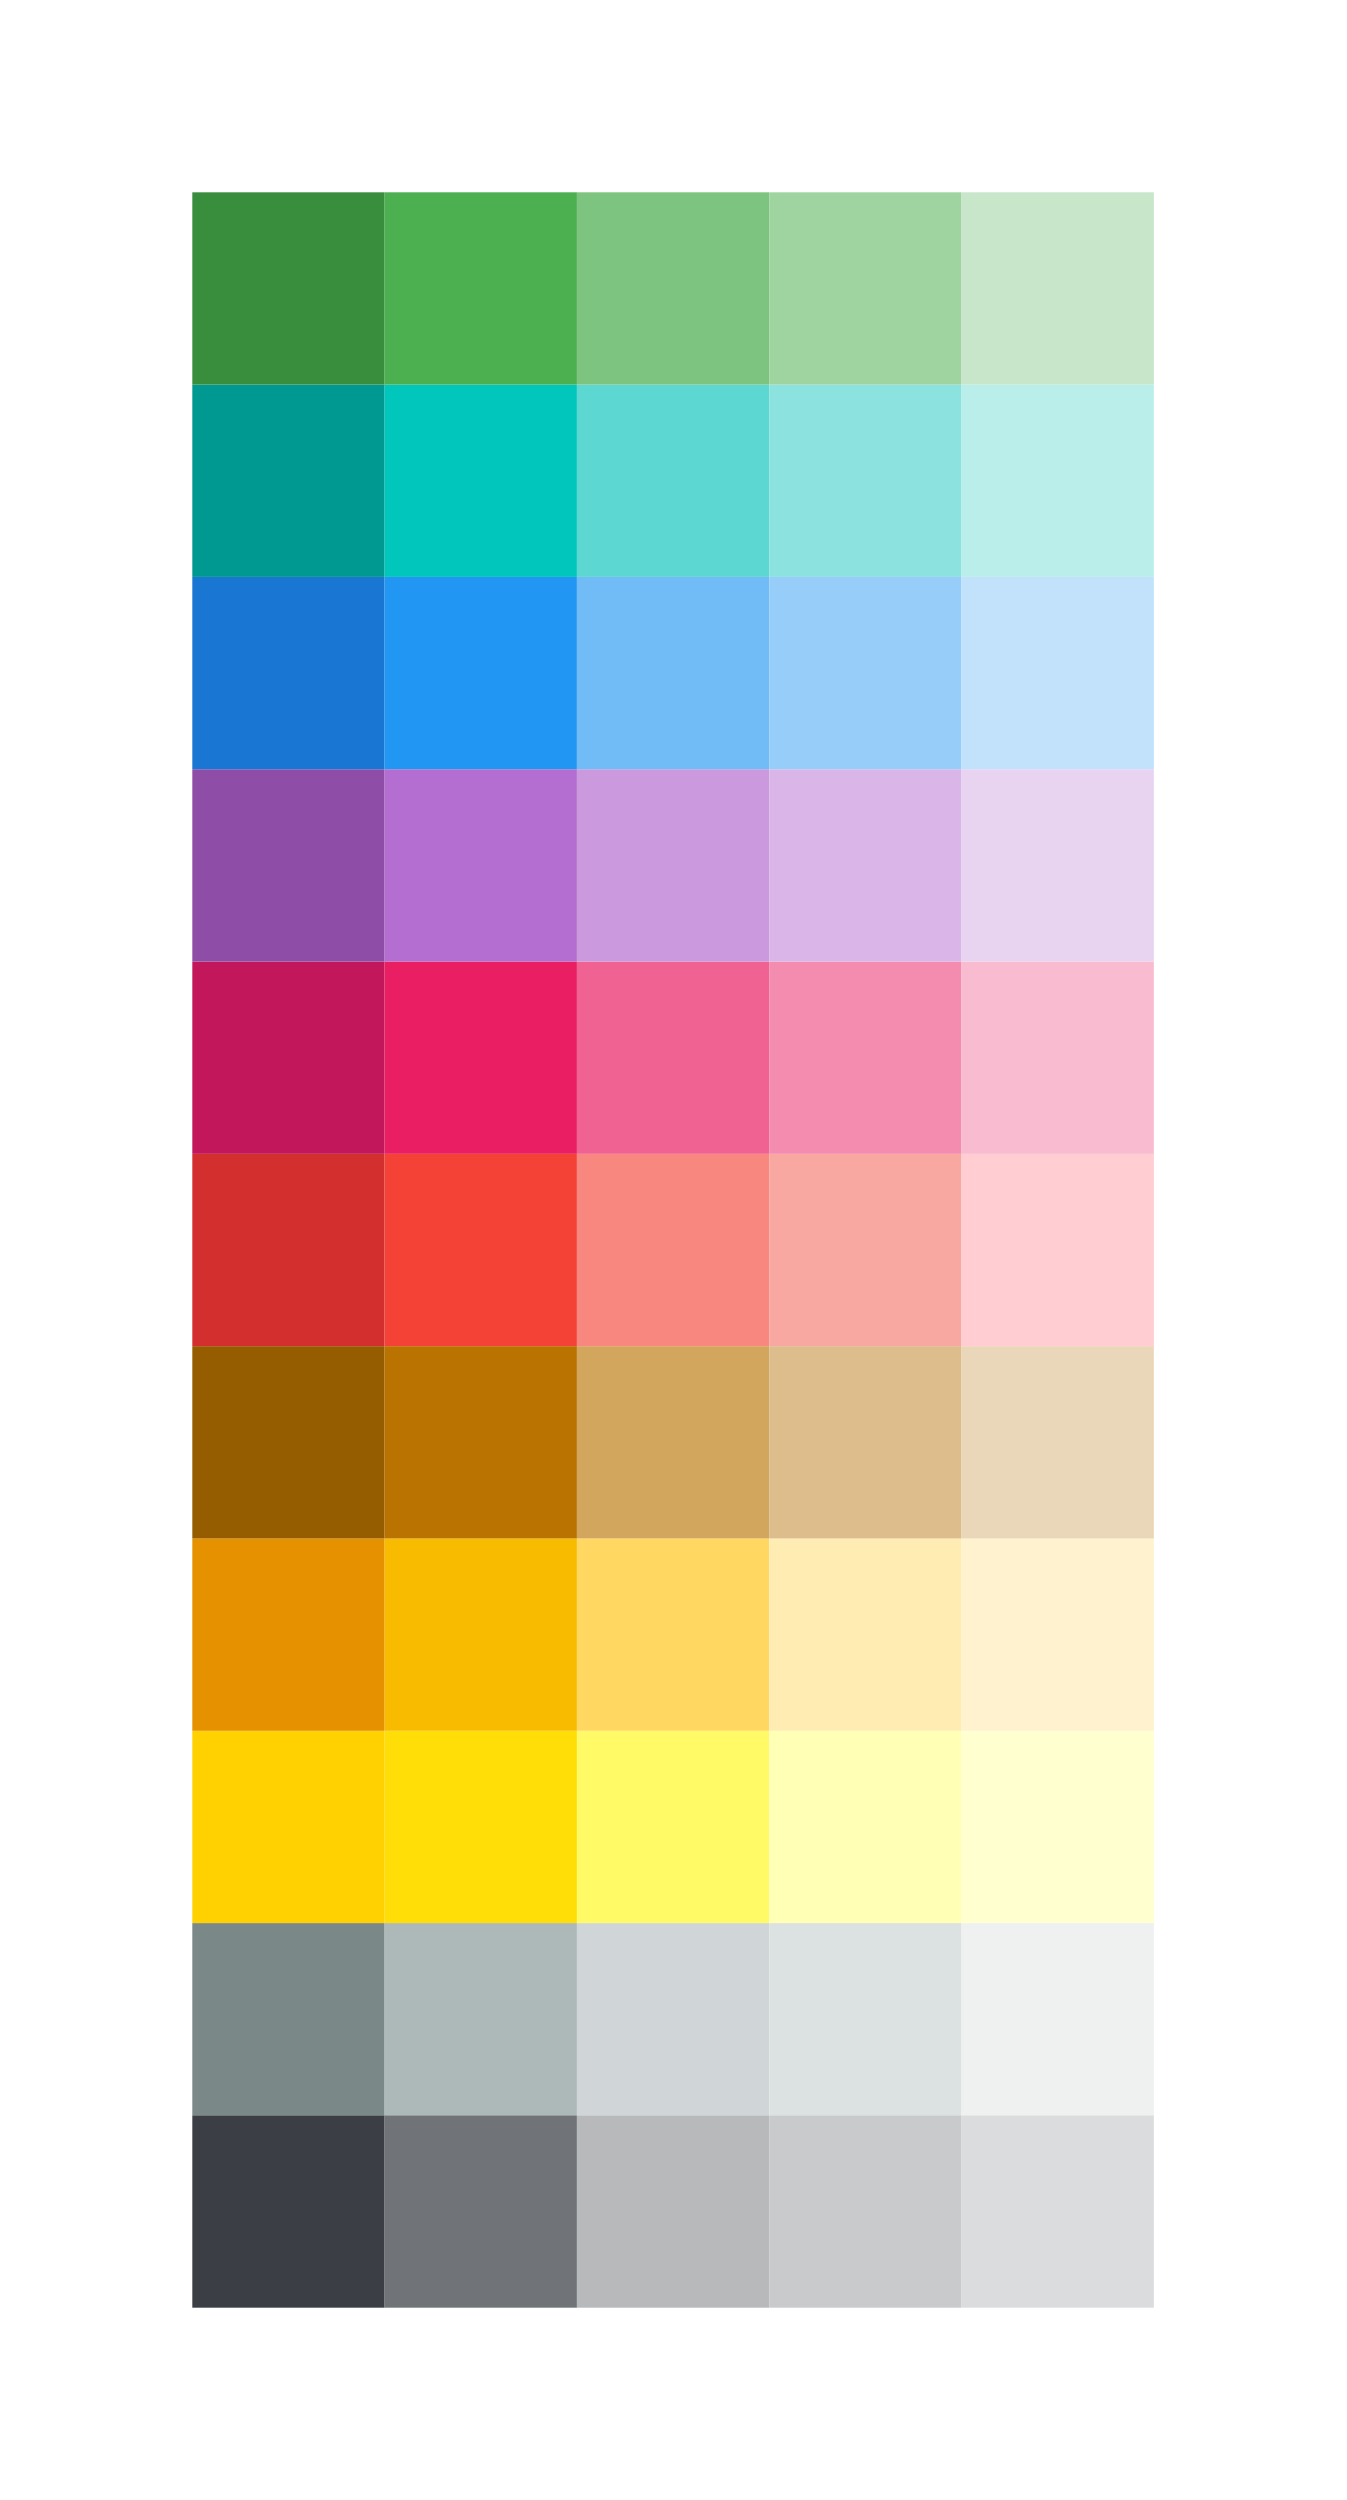
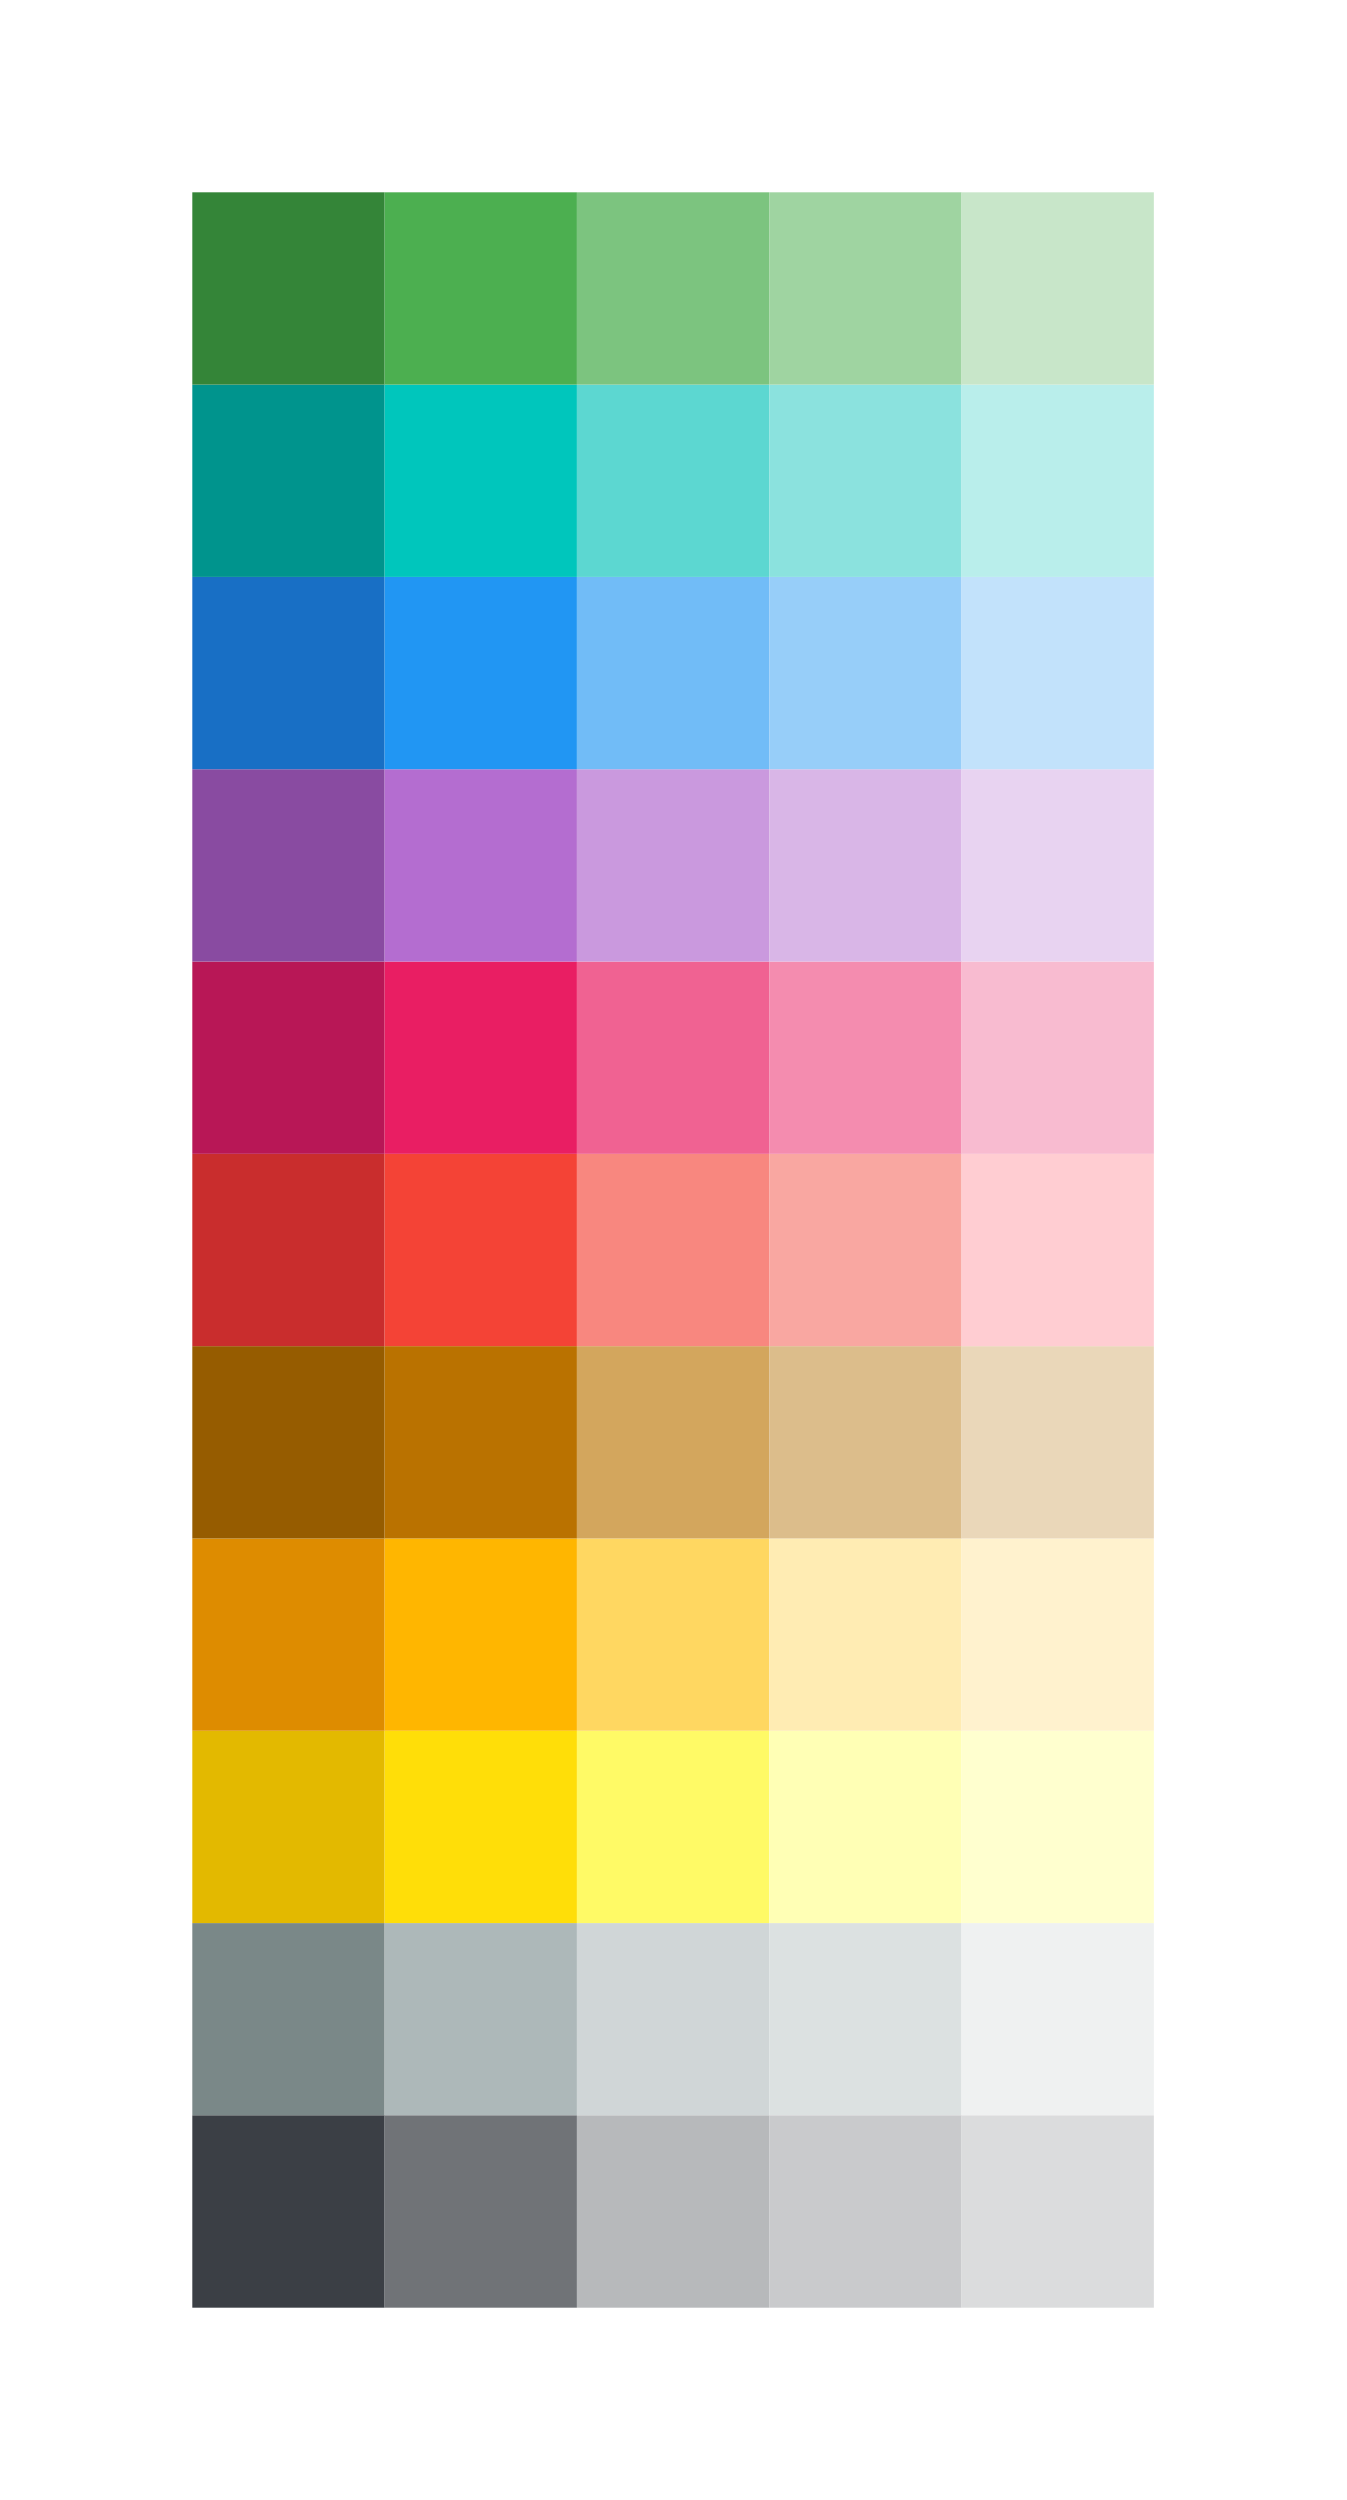
<svg xmlns="http://www.w3.org/2000/svg" width="700" height="1300" viewBox="0 0 700 1300" version="1.1" id="svg8">
  <defs id="defs2" />
  <g id="layer1" transform="translate(0,267.5833)">
-     <rect style="opacity:1;fill:#7a8888;fill-opacity:1;stroke:none;stroke-width:0.351;stroke-linejoin:round;stroke-miterlimit:4;stroke-dasharray:none;stroke-opacity:0.992" id="rect4485" width="100" height="100" x="100" y="732.417" />
-     <rect y="732.417" x="200" height="100" width="100" id="rect4487" style="opacity:1;fill:#adb8b9;fill-opacity:1;stroke:none;stroke-width:0.351;stroke-linejoin:round;stroke-miterlimit:4;stroke-dasharray:none;stroke-opacity:0.992" />
-     <rect style="opacity:1;fill:#d0d6d7;fill-opacity:1;stroke:none;stroke-width:0.351;stroke-linejoin:round;stroke-miterlimit:4;stroke-dasharray:none;stroke-opacity:0.992" id="rect4489" width="100" height="100" x="300" y="732.417" />
-     <rect y="732.417" x="400" height="100" width="100" id="rect4491" style="opacity:1;fill:#dce1e1;fill-opacity:1;stroke:none;stroke-width:0.351;stroke-linejoin:round;stroke-miterlimit:4;stroke-dasharray:none;stroke-opacity:0.992" />
-     <rect style="opacity:1;fill:#eff1f1;fill-opacity:1;stroke:none;stroke-width:0.351;stroke-linejoin:round;stroke-miterlimit:4;stroke-dasharray:none;stroke-opacity:0.992" id="rect4493" width="100" height="100" x="500" y="732.417" />
-     <rect y="832.417" x="100" height="100" width="100" id="rect4514" style="opacity:1;fill:#3b3f45;fill-opacity:1;stroke:none;stroke-width:0.351;stroke-linejoin:round;stroke-miterlimit:4;stroke-dasharray:none;stroke-opacity:0.992" />
-     <rect style="opacity:1;fill:#707377;fill-opacity:1;stroke:none;stroke-width:0.351;stroke-linejoin:round;stroke-miterlimit:4;stroke-dasharray:none;stroke-opacity:0.992" id="rect4516" width="100" height="100" x="200" y="832.417" />
-     <rect y="832.417" x="300" height="100" width="100" id="rect4518" style="opacity:1;fill:#b7b9bb;fill-opacity:1;stroke:none;stroke-width:0.351;stroke-linejoin:round;stroke-miterlimit:4;stroke-dasharray:none;stroke-opacity:0.992" />
-     <rect style="opacity:1;fill:#c9cacc;fill-opacity:1;stroke:none;stroke-width:0.351;stroke-linejoin:round;stroke-miterlimit:4;stroke-dasharray:none;stroke-opacity:0.992" id="rect4520" width="100" height="100" x="400" y="832.417" />
-     <rect y="832.417" x="500" height="100" width="100" id="rect4522" style="opacity:1;fill:#dbdcdd;fill-opacity:1;stroke:none;stroke-width:0.351;stroke-linejoin:round;stroke-miterlimit:4;stroke-dasharray:none;stroke-opacity:0.992" />
-     <rect y="632.417" x="100" height="100" width="100" id="rect4524" style="opacity:1;fill:#ffd100;fill-opacity:1;stroke:none;stroke-width:0.351;stroke-linejoin:round;stroke-miterlimit:4;stroke-dasharray:none;stroke-opacity:0.992" />
-     <rect style="opacity:1;fill:#ffde08;fill-opacity:1;stroke:none;stroke-width:0.351;stroke-linejoin:round;stroke-miterlimit:4;stroke-dasharray:none;stroke-opacity:0.992" id="rect4526" width="100" height="100" x="200" y="632.417" />
-     <rect y="632.417" x="300" height="100" width="100" id="rect4528" style="opacity:1;fill:#fffa66;fill-opacity:1;stroke:none;stroke-width:0.351;stroke-linejoin:round;stroke-miterlimit:4;stroke-dasharray:none;stroke-opacity:0.992" />
-     <rect style="opacity:1;fill:#ffffb5;fill-opacity:1;stroke:none;stroke-width:0.351;stroke-linejoin:round;stroke-miterlimit:4;stroke-dasharray:none;stroke-opacity:0.992" id="rect4530" width="100" height="100" x="400" y="632.417" />
-     <rect y="632.417" x="500" height="100" width="100" id="rect4532" style="opacity:1;fill:#ffffcf;fill-opacity:1;stroke:none;stroke-width:0.351;stroke-linejoin:round;stroke-miterlimit:4;stroke-dasharray:none;stroke-opacity:0.992" />
-     <rect style="opacity:1;fill:#e59100;fill-opacity:1;stroke:none;stroke-width:0.351;stroke-linejoin:round;stroke-miterlimit:4;stroke-dasharray:none;stroke-opacity:0.992" id="rect4534" width="100" height="100" x="100" y="532.417" />
-     <rect y="532.417" x="200" height="100" width="100" id="rect4536" style="opacity:1;fill:#f9bb00;fill-opacity:1;stroke:none;stroke-width:0.351;stroke-linejoin:round;stroke-miterlimit:4;stroke-dasharray:none;stroke-opacity:0.992" />
-     <rect style="opacity:1;fill:#ffd761;fill-opacity:1;stroke:none;stroke-width:0.351;stroke-linejoin:round;stroke-miterlimit:4;stroke-dasharray:none;stroke-opacity:0.992" id="rect4538" width="100" height="100" x="300" y="532.417" />
-     <rect y="532.417" x="400" height="100" width="100" id="rect4540" style="opacity:1;fill:#ffecb3;fill-opacity:1;stroke:none;stroke-width:0.351;stroke-linejoin:round;stroke-miterlimit:4;stroke-dasharray:none;stroke-opacity:0.992" />
-     <rect style="opacity:1;fill:#fff2ce;fill-opacity:1;stroke:none;stroke-width:0.351;stroke-linejoin:round;stroke-miterlimit:4;stroke-dasharray:none;stroke-opacity:0.992" id="rect4542" width="100" height="100" x="500" y="532.417" />
-     <rect y="432.417" x="100" height="100" width="100" id="rect4544" style="opacity:1;fill:#965c00;fill-opacity:1;stroke:none;stroke-width:0.351;stroke-linejoin:round;stroke-miterlimit:4;stroke-dasharray:none;stroke-opacity:0.992" />
-     <rect style="opacity:1;fill:#ba7200;fill-opacity:1;stroke:none;stroke-width:0.351;stroke-linejoin:round;stroke-miterlimit:4;stroke-dasharray:none;stroke-opacity:0.992" id="rect4546" width="100" height="100" x="200" y="432.417" />
-     <rect y="432.417" x="300" height="100" width="100" id="rect4548" style="opacity:1;fill:#d3a65d;fill-opacity:1;stroke:none;stroke-width:0.351;stroke-linejoin:round;stroke-miterlimit:4;stroke-dasharray:none;stroke-opacity:0.992" />
-     <rect style="opacity:1;fill:#dcbd8b;fill-opacity:1;stroke:none;stroke-width:0.351;stroke-linejoin:round;stroke-miterlimit:4;stroke-dasharray:none;stroke-opacity:0.992" id="rect4550" width="100" height="100" x="400" y="432.417" />
-     <rect y="432.417" x="500" height="100" width="100" id="rect4552" style="opacity:1;fill:#ead7b9;fill-opacity:1;stroke:none;stroke-width:0.351;stroke-linejoin:round;stroke-miterlimit:4;stroke-dasharray:none;stroke-opacity:0.992" />
-     <rect style="opacity:1;fill:#d32f2f;fill-opacity:1;stroke:none;stroke-width:0.351;stroke-linejoin:round;stroke-miterlimit:4;stroke-dasharray:none;stroke-opacity:0.992" id="rect4554" width="100" height="100" x="100" y="332.417" />
-     <rect y="332.417" x="200" height="100" width="100" id="rect4556" style="opacity:1;fill:#f44336;fill-opacity:1;stroke:none;stroke-width:0.351;stroke-linejoin:round;stroke-miterlimit:4;stroke-dasharray:none;stroke-opacity:0.992" />
-     <rect style="opacity:1;fill:#f8877f;fill-opacity:1;stroke:none;stroke-width:0.351;stroke-linejoin:round;stroke-miterlimit:4;stroke-dasharray:none;stroke-opacity:0.992" id="rect4558" width="100" height="100" x="300" y="332.417" />
-     <rect y="332.417" x="400" height="100" width="100" id="rect4560" style="opacity:1;fill:#f9a7a1;fill-opacity:1;stroke:none;stroke-width:0.351;stroke-linejoin:round;stroke-miterlimit:4;stroke-dasharray:none;stroke-opacity:0.992" />
-     <rect style="opacity:1;fill:#ffcdd2;fill-opacity:1;stroke:none;stroke-width:0.351;stroke-linejoin:round;stroke-miterlimit:4;stroke-dasharray:none;stroke-opacity:0.992" id="rect4562" width="100" height="100" x="500" y="332.417" />
-     <rect y="232.417" x="100" height="100" width="100" id="rect4564" style="opacity:1;fill:#c2185b;fill-opacity:1;stroke:none;stroke-width:0.351;stroke-linejoin:round;stroke-miterlimit:4;stroke-dasharray:none;stroke-opacity:0.992" />
-     <rect style="opacity:1;fill:#e91e63;fill-opacity:1;stroke:none;stroke-width:0.351;stroke-linejoin:round;stroke-miterlimit:4;stroke-dasharray:none;stroke-opacity:0.992" id="rect4566" width="100" height="100" x="200" y="232.417" />
-     <rect y="232.417" x="300" height="100" width="100" id="rect4568" style="opacity:1;fill:#f06292;fill-opacity:1;stroke:none;stroke-width:0.351;stroke-linejoin:round;stroke-miterlimit:4;stroke-dasharray:none;stroke-opacity:0.992" />
-     <rect style="opacity:1;fill:#f48caf;fill-opacity:1;stroke:none;stroke-width:0.351;stroke-linejoin:round;stroke-miterlimit:4;stroke-dasharray:none;stroke-opacity:0.992" id="rect4570" width="100" height="100" x="400" y="232.417" />
-     <rect y="232.417" x="500" height="100" width="100" id="rect4572" style="opacity:1;fill:#f8bbd0;fill-opacity:1;stroke:none;stroke-width:0.351;stroke-linejoin:round;stroke-miterlimit:4;stroke-dasharray:none;stroke-opacity:0.992" />
-     <rect style="opacity:1;fill:#8e4ea7;fill-opacity:1;stroke:none;stroke-width:0.351;stroke-linejoin:round;stroke-miterlimit:4;stroke-dasharray:none;stroke-opacity:0.992" id="rect4574" width="100" height="100" x="100" y="132.417" />
-     <rect y="132.417" x="200" height="100" width="100" id="rect4576" style="opacity:1;fill:#b46dd0;fill-opacity:1;stroke:none;stroke-width:0.351;stroke-linejoin:round;stroke-miterlimit:4;stroke-dasharray:none;stroke-opacity:0.992" />
-     <rect style="opacity:1;fill:#ca99de;fill-opacity:1;stroke:none;stroke-width:0.351;stroke-linejoin:round;stroke-miterlimit:4;stroke-dasharray:none;stroke-opacity:0.992" id="rect4578" width="100" height="100" x="300" y="132.417" />
-     <rect y="132.417" x="400" height="100" width="100" id="rect4580" style="opacity:1;fill:#d9b6e7;fill-opacity:1;stroke:none;stroke-width:0.351;stroke-linejoin:round;stroke-miterlimit:4;stroke-dasharray:none;stroke-opacity:0.992" />
-     <rect style="opacity:1;fill:#e8d3f1;fill-opacity:1;stroke:none;stroke-width:0.351;stroke-linejoin:round;stroke-miterlimit:4;stroke-dasharray:none;stroke-opacity:0.992" id="rect4582" width="100" height="100" x="500" y="132.417" />
-     <rect y="32.417" x="100" height="100" width="100" id="rect4584" style="opacity:1;fill:#1976d2;fill-opacity:1;stroke:none;stroke-width:0.351;stroke-linejoin:round;stroke-miterlimit:4;stroke-dasharray:none;stroke-opacity:0.992" />
-     <rect style="opacity:1;fill:#2196f3;fill-opacity:1;stroke:none;stroke-width:0.351;stroke-linejoin:round;stroke-miterlimit:4;stroke-dasharray:none;stroke-opacity:0.992" id="rect4586" width="100" height="100" x="200" y="32.417" />
-     <rect y="32.417" x="300" height="100" width="100" id="rect4588" style="opacity:1;fill:#71bcf7;fill-opacity:1;stroke:none;stroke-width:0.351;stroke-linejoin:round;stroke-miterlimit:4;stroke-dasharray:none;stroke-opacity:0.992" />
-     <rect style="opacity:1;fill:#97cef9;fill-opacity:1;stroke:none;stroke-width:0.351;stroke-linejoin:round;stroke-miterlimit:4;stroke-dasharray:none;stroke-opacity:0.992" id="rect4590" width="100" height="100" x="400" y="32.417" />
-     <rect y="32.417" x="500" height="100" width="100" id="rect4592" style="opacity:1;fill:#c2e2fb;fill-opacity:1;stroke:none;stroke-width:0.351;stroke-linejoin:round;stroke-miterlimit:4;stroke-dasharray:none;stroke-opacity:0.992" />
-     <rect style="opacity:1;fill:#009991;fill-opacity:1;stroke:none;stroke-width:0.351;stroke-linejoin:round;stroke-miterlimit:4;stroke-dasharray:none;stroke-opacity:0.992" id="rect4594" width="100" height="100" x="100" y="-67.583" />
-     <rect y="-67.583" x="200" height="100" width="100" id="rect4596" style="opacity:1;fill:#00c6bc;fill-opacity:1;stroke:none;stroke-width:0.351;stroke-linejoin:round;stroke-miterlimit:4;stroke-dasharray:none;stroke-opacity:0.992" />
-     <rect style="opacity:1;fill:#5cd7d1;fill-opacity:1;stroke:none;stroke-width:0.351;stroke-linejoin:round;stroke-miterlimit:4;stroke-dasharray:none;stroke-opacity:0.992" id="rect4598" width="100" height="100" x="300" y="-67.583" />
-     <rect y="-67.583" x="400" height="100" width="100" id="rect4600" style="opacity:1;fill:#8be2de;fill-opacity:1;stroke:none;stroke-width:0.351;stroke-linejoin:round;stroke-miterlimit:4;stroke-dasharray:none;stroke-opacity:0.992" />
-     <rect style="opacity:1;fill:#b9eeeb;fill-opacity:1;stroke:none;stroke-width:0.351;stroke-linejoin:round;stroke-miterlimit:4;stroke-dasharray:none;stroke-opacity:0.992" id="rect4602" width="100" height="100" x="500" y="-67.583" />
-     <rect y="-167.583" x="100" height="100" width="100" id="rect4604" style="opacity:1;fill:#388e3c;fill-opacity:1;stroke:none;stroke-width:0.351;stroke-linejoin:round;stroke-miterlimit:4;stroke-dasharray:none;stroke-opacity:0.992" />
-     <rect style="opacity:1;fill:#4caf50;fill-opacity:1;stroke:none;stroke-width:0.351;stroke-linejoin:round;stroke-miterlimit:4;stroke-dasharray:none;stroke-opacity:0.992" id="rect4606" width="100" height="100" x="200" y="-167.583" />
-     <rect y="-167.583" x="300" height="100" width="100" id="rect4608" style="opacity:1;fill:#7cc47f;fill-opacity:1;stroke:none;stroke-width:0.351;stroke-linejoin:round;stroke-miterlimit:4;stroke-dasharray:none;stroke-opacity:0.992" />
-     <rect style="opacity:1;fill:#9fd4a1;fill-opacity:1;stroke:none;stroke-width:0.351;stroke-linejoin:round;stroke-miterlimit:4;stroke-dasharray:none;stroke-opacity:0.992" id="rect4610" width="100" height="100" x="400" y="-167.583" />
-     <rect y="-167.583" x="500" height="100" width="100" id="rect4612" style="opacity:1;fill:#c8e6c9;fill-opacity:1;stroke:none;stroke-width:0.351;stroke-linejoin:round;stroke-miterlimit:4;stroke-dasharray:none;stroke-opacity:0.992" />
+     <rect style="opacity:1;fill:#7a8888;fill-opacity:1;stroke:none;stroke-width:0.351;stroke-linejoin:round;stroke-miterlimit:4;stroke-dasharray:none;stroke-opacity:0.992" id="gray1" width="100" height="100" x="100" y="732.417" />
+     <rect y="732.417" x="200" height="100" width="100" id="gray2" style="opacity:1;fill:#adb8b9;fill-opacity:1;stroke:none;stroke-width:0.351;stroke-linejoin:round;stroke-miterlimit:4;stroke-dasharray:none;stroke-opacity:0.992" />
+     <rect style="opacity:1;fill:#d0d6d7;fill-opacity:1;stroke:none;stroke-width:0.351;stroke-linejoin:round;stroke-miterlimit:4;stroke-dasharray:none;stroke-opacity:0.992" id="gray3" width="100" height="100" x="300" y="732.417" />
+     <rect y="732.417" x="400" height="100" width="100" id="gray4" style="opacity:1;fill:#dce1e1;fill-opacity:1;stroke:none;stroke-width:0.351;stroke-linejoin:round;stroke-miterlimit:4;stroke-dasharray:none;stroke-opacity:0.992" />
+     <rect style="opacity:1;fill:#eff1f1;fill-opacity:1;stroke:none;stroke-width:0.351;stroke-linejoin:round;stroke-miterlimit:4;stroke-dasharray:none;stroke-opacity:0.992" id="gray5" width="100" height="100" x="500" y="732.417" />
+     <rect y="832.417" x="100" height="100" width="100" id="anthracite1" style="opacity:1;fill:#3b3f45;fill-opacity:1;stroke:none;stroke-width:0.351;stroke-linejoin:round;stroke-miterlimit:4;stroke-dasharray:none;stroke-opacity:0.992" />
+     <rect style="opacity:1;fill:#707377;fill-opacity:1;stroke:none;stroke-width:0.351;stroke-linejoin:round;stroke-miterlimit:4;stroke-dasharray:none;stroke-opacity:0.992" id="anthracite2" width="100" height="100" x="200" y="832.417" />
+     <rect y="832.417" x="300" height="100" width="100" id="anthracite3" style="opacity:1;fill:#b7b9bb;fill-opacity:1;stroke:none;stroke-width:0.351;stroke-linejoin:round;stroke-miterlimit:4;stroke-dasharray:none;stroke-opacity:0.992" />
+     <rect style="opacity:1;fill:#c9cacc;fill-opacity:1;stroke:none;stroke-width:0.351;stroke-linejoin:round;stroke-miterlimit:4;stroke-dasharray:none;stroke-opacity:0.992" id="anthracite4" width="100" height="100" x="400" y="832.417" />
+     <rect y="832.417" x="500" height="100" width="100" id="anthracite5" style="opacity:1;fill:#dbdcdd;fill-opacity:1;stroke:none;stroke-width:0.351;stroke-linejoin:round;stroke-miterlimit:4;stroke-dasharray:none;stroke-opacity:0.992" />
+     <rect y="632.417" x="100" height="100" width="100" id="yellow1" style="opacity:1;fill:#e3b900;fill-opacity:1;stroke:none;stroke-width:0.351;stroke-linejoin:round;stroke-miterlimit:4;stroke-dasharray:none;stroke-opacity:0.992" />
+     <rect style="opacity:1;fill:#ffde08;fill-opacity:1;stroke:none;stroke-width:0.351;stroke-linejoin:round;stroke-miterlimit:4;stroke-dasharray:none;stroke-opacity:0.992" id="yellow2" width="100" height="100" x="200" y="632.417" />
+     <rect y="632.417" x="300" height="100" width="100" id="yellow3" style="opacity:1;fill:#fffa66;fill-opacity:1;stroke:none;stroke-width:0.351;stroke-linejoin:round;stroke-miterlimit:4;stroke-dasharray:none;stroke-opacity:0.992" />
+     <rect style="opacity:1;fill:#ffffb5;fill-opacity:1;stroke:none;stroke-width:0.351;stroke-linejoin:round;stroke-miterlimit:4;stroke-dasharray:none;stroke-opacity:0.992" id="yellow4" width="100" height="100" x="400" y="632.417" />
+     <rect y="632.417" x="500" height="100" width="100" id="yellow5" style="opacity:1;fill:#ffffcf;fill-opacity:1;stroke:none;stroke-width:0.351;stroke-linejoin:round;stroke-miterlimit:4;stroke-dasharray:none;stroke-opacity:0.992" />
+     <rect style="opacity:1;fill:#de8c00;fill-opacity:1;stroke:none;stroke-width:0.351;stroke-linejoin:round;stroke-miterlimit:4;stroke-dasharray:none;stroke-opacity:0.992" id="orange1" width="100" height="100" x="100" y="532.417" />
+     <rect y="532.417" x="200" height="100" width="100" id="orange2" style="opacity:1;fill:#ffb600;fill-opacity:1;stroke:none;stroke-width:0.351;stroke-linejoin:round;stroke-miterlimit:4;stroke-dasharray:none;stroke-opacity:0.992" />
+     <rect style="opacity:1;fill:#ffd761;fill-opacity:1;stroke:none;stroke-width:0.351;stroke-linejoin:round;stroke-miterlimit:4;stroke-dasharray:none;stroke-opacity:0.992" id="orange3" width="100" height="100" x="300" y="532.417" />
+     <rect y="532.417" x="400" height="100" width="100" id="orange4" style="opacity:1;fill:#ffecb3;fill-opacity:1;stroke:none;stroke-width:0.351;stroke-linejoin:round;stroke-miterlimit:4;stroke-dasharray:none;stroke-opacity:0.992" />
+     <rect style="opacity:1;fill:#fff2ce;fill-opacity:1;stroke:none;stroke-width:0.351;stroke-linejoin:round;stroke-miterlimit:4;stroke-dasharray:none;stroke-opacity:0.992" id="orange5" width="100" height="100" x="500" y="532.417" />
+     <rect y="432.417" x="100" height="100" width="100" id="brown1" style="opacity:1;fill:#965c00;fill-opacity:1;stroke:none;stroke-width:0.351;stroke-linejoin:round;stroke-miterlimit:4;stroke-dasharray:none;stroke-opacity:0.992" />
+     <rect style="opacity:1;fill:#ba7200;fill-opacity:1;stroke:none;stroke-width:0.351;stroke-linejoin:round;stroke-miterlimit:4;stroke-dasharray:none;stroke-opacity:0.992" id="brown2" width="100" height="100" x="200" y="432.417" />
+     <rect y="432.417" x="300" height="100" width="100" id="brown3" style="opacity:1;fill:#d3a65d;fill-opacity:1;stroke:none;stroke-width:0.351;stroke-linejoin:round;stroke-miterlimit:4;stroke-dasharray:none;stroke-opacity:0.992" />
+     <rect style="opacity:1;fill:#dcbd8b;fill-opacity:1;stroke:none;stroke-width:0.351;stroke-linejoin:round;stroke-miterlimit:4;stroke-dasharray:none;stroke-opacity:0.992" id="brown4" width="100" height="100" x="400" y="432.417" />
+     <rect y="432.417" x="500" height="100" width="100" id="brown5" style="opacity:1;fill:#ead7b9;fill-opacity:1;stroke:none;stroke-width:0.351;stroke-linejoin:round;stroke-miterlimit:4;stroke-dasharray:none;stroke-opacity:0.992" />
+     <rect style="opacity:1;fill:#c92d2d;fill-opacity:1;stroke:none;stroke-width:0.351;stroke-linejoin:round;stroke-miterlimit:4;stroke-dasharray:none;stroke-opacity:0.992" id="red1" width="100" height="100" x="100" y="332.417" />
+     <rect y="332.417" x="200" height="100" width="100" id="red2" style="opacity:1;fill:#f44336;fill-opacity:1;stroke:none;stroke-width:0.351;stroke-linejoin:round;stroke-miterlimit:4;stroke-dasharray:none;stroke-opacity:0.992" />
+     <rect style="opacity:1;fill:#f8877f;fill-opacity:1;stroke:none;stroke-width:0.351;stroke-linejoin:round;stroke-miterlimit:4;stroke-dasharray:none;stroke-opacity:0.992" id="red3" width="100" height="100" x="300" y="332.417" />
+     <rect y="332.417" x="400" height="100" width="100" id="red4" style="opacity:1;fill:#f9a7a1;fill-opacity:1;stroke:none;stroke-width:0.351;stroke-linejoin:round;stroke-miterlimit:4;stroke-dasharray:none;stroke-opacity:0.992" />
+     <rect style="opacity:1;fill:#ffcdd2;fill-opacity:1;stroke:none;stroke-width:0.351;stroke-linejoin:round;stroke-miterlimit:4;stroke-dasharray:none;stroke-opacity:0.992" id="red5" width="100" height="100" x="500" y="332.417" />
+     <rect y="232.417" x="100" height="100" width="100" id="rose1" style="opacity:1;fill:#b81756;fill-opacity:1;stroke:none;stroke-width:0.351;stroke-linejoin:round;stroke-miterlimit:4;stroke-dasharray:none;stroke-opacity:0.992" />
+     <rect style="opacity:1;fill:#e91e63;fill-opacity:1;stroke:none;stroke-width:0.351;stroke-linejoin:round;stroke-miterlimit:4;stroke-dasharray:none;stroke-opacity:0.992" id="rose2" width="100" height="100" x="200" y="232.417" />
+     <rect y="232.417" x="300" height="100" width="100" id="rose3" style="opacity:1;fill:#f06292;fill-opacity:1;stroke:none;stroke-width:0.351;stroke-linejoin:round;stroke-miterlimit:4;stroke-dasharray:none;stroke-opacity:0.992" />
+     <rect style="opacity:1;fill:#f48caf;fill-opacity:1;stroke:none;stroke-width:0.351;stroke-linejoin:round;stroke-miterlimit:4;stroke-dasharray:none;stroke-opacity:0.992" id="rose4" width="100" height="100" x="400" y="232.417" />
+     <rect y="232.417" x="500" height="100" width="100" id="rose5" style="opacity:1;fill:#f8bbd0;fill-opacity:1;stroke:none;stroke-width:0.351;stroke-linejoin:round;stroke-miterlimit:4;stroke-dasharray:none;stroke-opacity:0.992" />
+     <rect style="opacity:1;fill:#894ba1;fill-opacity:1;stroke:none;stroke-width:0.351;stroke-linejoin:round;stroke-miterlimit:4;stroke-dasharray:none;stroke-opacity:0.992" id="purple1" width="100" height="100" x="100" y="132.417" />
+     <rect y="132.417" x="200" height="100" width="100" id="purple2" style="opacity:1;fill:#b46dd0;fill-opacity:1;stroke:none;stroke-width:0.351;stroke-linejoin:round;stroke-miterlimit:4;stroke-dasharray:none;stroke-opacity:0.992" />
+     <rect style="opacity:1;fill:#ca99de;fill-opacity:1;stroke:none;stroke-width:0.351;stroke-linejoin:round;stroke-miterlimit:4;stroke-dasharray:none;stroke-opacity:0.992" id="purple3" width="100" height="100" x="300" y="132.417" />
+     <rect y="132.417" x="400" height="100" width="100" id="purple4" style="opacity:1;fill:#d9b6e7;fill-opacity:1;stroke:none;stroke-width:0.351;stroke-linejoin:round;stroke-miterlimit:4;stroke-dasharray:none;stroke-opacity:0.992" />
+     <rect style="opacity:1;fill:#e8d3f1;fill-opacity:1;stroke:none;stroke-width:0.351;stroke-linejoin:round;stroke-miterlimit:4;stroke-dasharray:none;stroke-opacity:0.992" id="purple5" width="100" height="100" x="500" y="132.417" />
+     <rect y="32.417" x="100" height="100" width="100" id="blue1" style="opacity:1;fill:#186fc5;fill-opacity:1;stroke:none;stroke-width:0.351;stroke-linejoin:round;stroke-miterlimit:4;stroke-dasharray:none;stroke-opacity:0.992" />
+     <rect style="opacity:1;fill:#2196f3;fill-opacity:1;stroke:none;stroke-width:0.351;stroke-linejoin:round;stroke-miterlimit:4;stroke-dasharray:none;stroke-opacity:0.992" id="blue2" width="100" height="100" x="200" y="32.417" />
+     <rect y="32.417" x="300" height="100" width="100" id="blue3" style="opacity:1;fill:#71bcf7;fill-opacity:1;stroke:none;stroke-width:0.351;stroke-linejoin:round;stroke-miterlimit:4;stroke-dasharray:none;stroke-opacity:0.992" />
+     <rect style="opacity:1;fill:#97cef9;fill-opacity:1;stroke:none;stroke-width:0.351;stroke-linejoin:round;stroke-miterlimit:4;stroke-dasharray:none;stroke-opacity:0.992" id="blue4" width="100" height="100" x="400" y="32.417" />
+     <rect y="32.417" x="500" height="100" width="100" id="blue5" style="opacity:1;fill:#c2e2fb;fill-opacity:1;stroke:none;stroke-width:0.351;stroke-linejoin:round;stroke-miterlimit:4;stroke-dasharray:none;stroke-opacity:0.992" />
+     <rect style="opacity:1;fill:#00948d;fill-opacity:1;stroke:none;stroke-width:0.351;stroke-linejoin:round;stroke-miterlimit:4;stroke-dasharray:none;stroke-opacity:0.992" id="turquoise1" width="100" height="100" x="100" y="-67.583" />
+     <rect y="-67.583" x="200" height="100" width="100" id="turquoise2" style="opacity:1;fill:#00c6bc;fill-opacity:1;stroke:none;stroke-width:0.351;stroke-linejoin:round;stroke-miterlimit:4;stroke-dasharray:none;stroke-opacity:0.992" />
+     <rect style="opacity:1;fill:#5cd7d1;fill-opacity:1;stroke:none;stroke-width:0.351;stroke-linejoin:round;stroke-miterlimit:4;stroke-dasharray:none;stroke-opacity:0.992" id="turquoise3" width="100" height="100" x="300" y="-67.583" />
+     <rect y="-67.583" x="400" height="100" width="100" id="turquoise4" style="opacity:1;fill:#8be2de;fill-opacity:1;stroke:none;stroke-width:0.351;stroke-linejoin:round;stroke-miterlimit:4;stroke-dasharray:none;stroke-opacity:0.992" />
+     <rect style="opacity:1;fill:#b9eeeb;fill-opacity:1;stroke:none;stroke-width:0.351;stroke-linejoin:round;stroke-miterlimit:4;stroke-dasharray:none;stroke-opacity:0.992" id="turquoise5" width="100" height="100" x="500" y="-67.583" />
+     <rect y="-167.583" x="100" height="100" width="100" id="green1" style="opacity:1;fill:#348538;fill-opacity:1;stroke:none;stroke-width:0.351;stroke-linejoin:round;stroke-miterlimit:4;stroke-dasharray:none;stroke-opacity:0.992" />
+     <rect style="opacity:1;fill:#4caf50;fill-opacity:1;stroke:none;stroke-width:0.351;stroke-linejoin:round;stroke-miterlimit:4;stroke-dasharray:none;stroke-opacity:0.992" id="green2" width="100" height="100" x="200" y="-167.583" />
+     <rect y="-167.583" x="300" height="100" width="100" id="green3" style="opacity:1;fill:#7cc47f;fill-opacity:1;stroke:none;stroke-width:0.351;stroke-linejoin:round;stroke-miterlimit:4;stroke-dasharray:none;stroke-opacity:0.992" />
+     <rect style="opacity:1;fill:#9fd4a1;fill-opacity:1;stroke:none;stroke-width:0.351;stroke-linejoin:round;stroke-miterlimit:4;stroke-dasharray:none;stroke-opacity:0.992" id="green4" width="100" height="100" x="400" y="-167.583" />
+     <rect y="-167.583" x="500" height="100" width="100" id="green5" style="opacity:1;fill:#c8e6c9;fill-opacity:1;stroke:none;stroke-width:0.351;stroke-linejoin:round;stroke-miterlimit:4;stroke-dasharray:none;stroke-opacity:0.992" />
  </g>
</svg>
